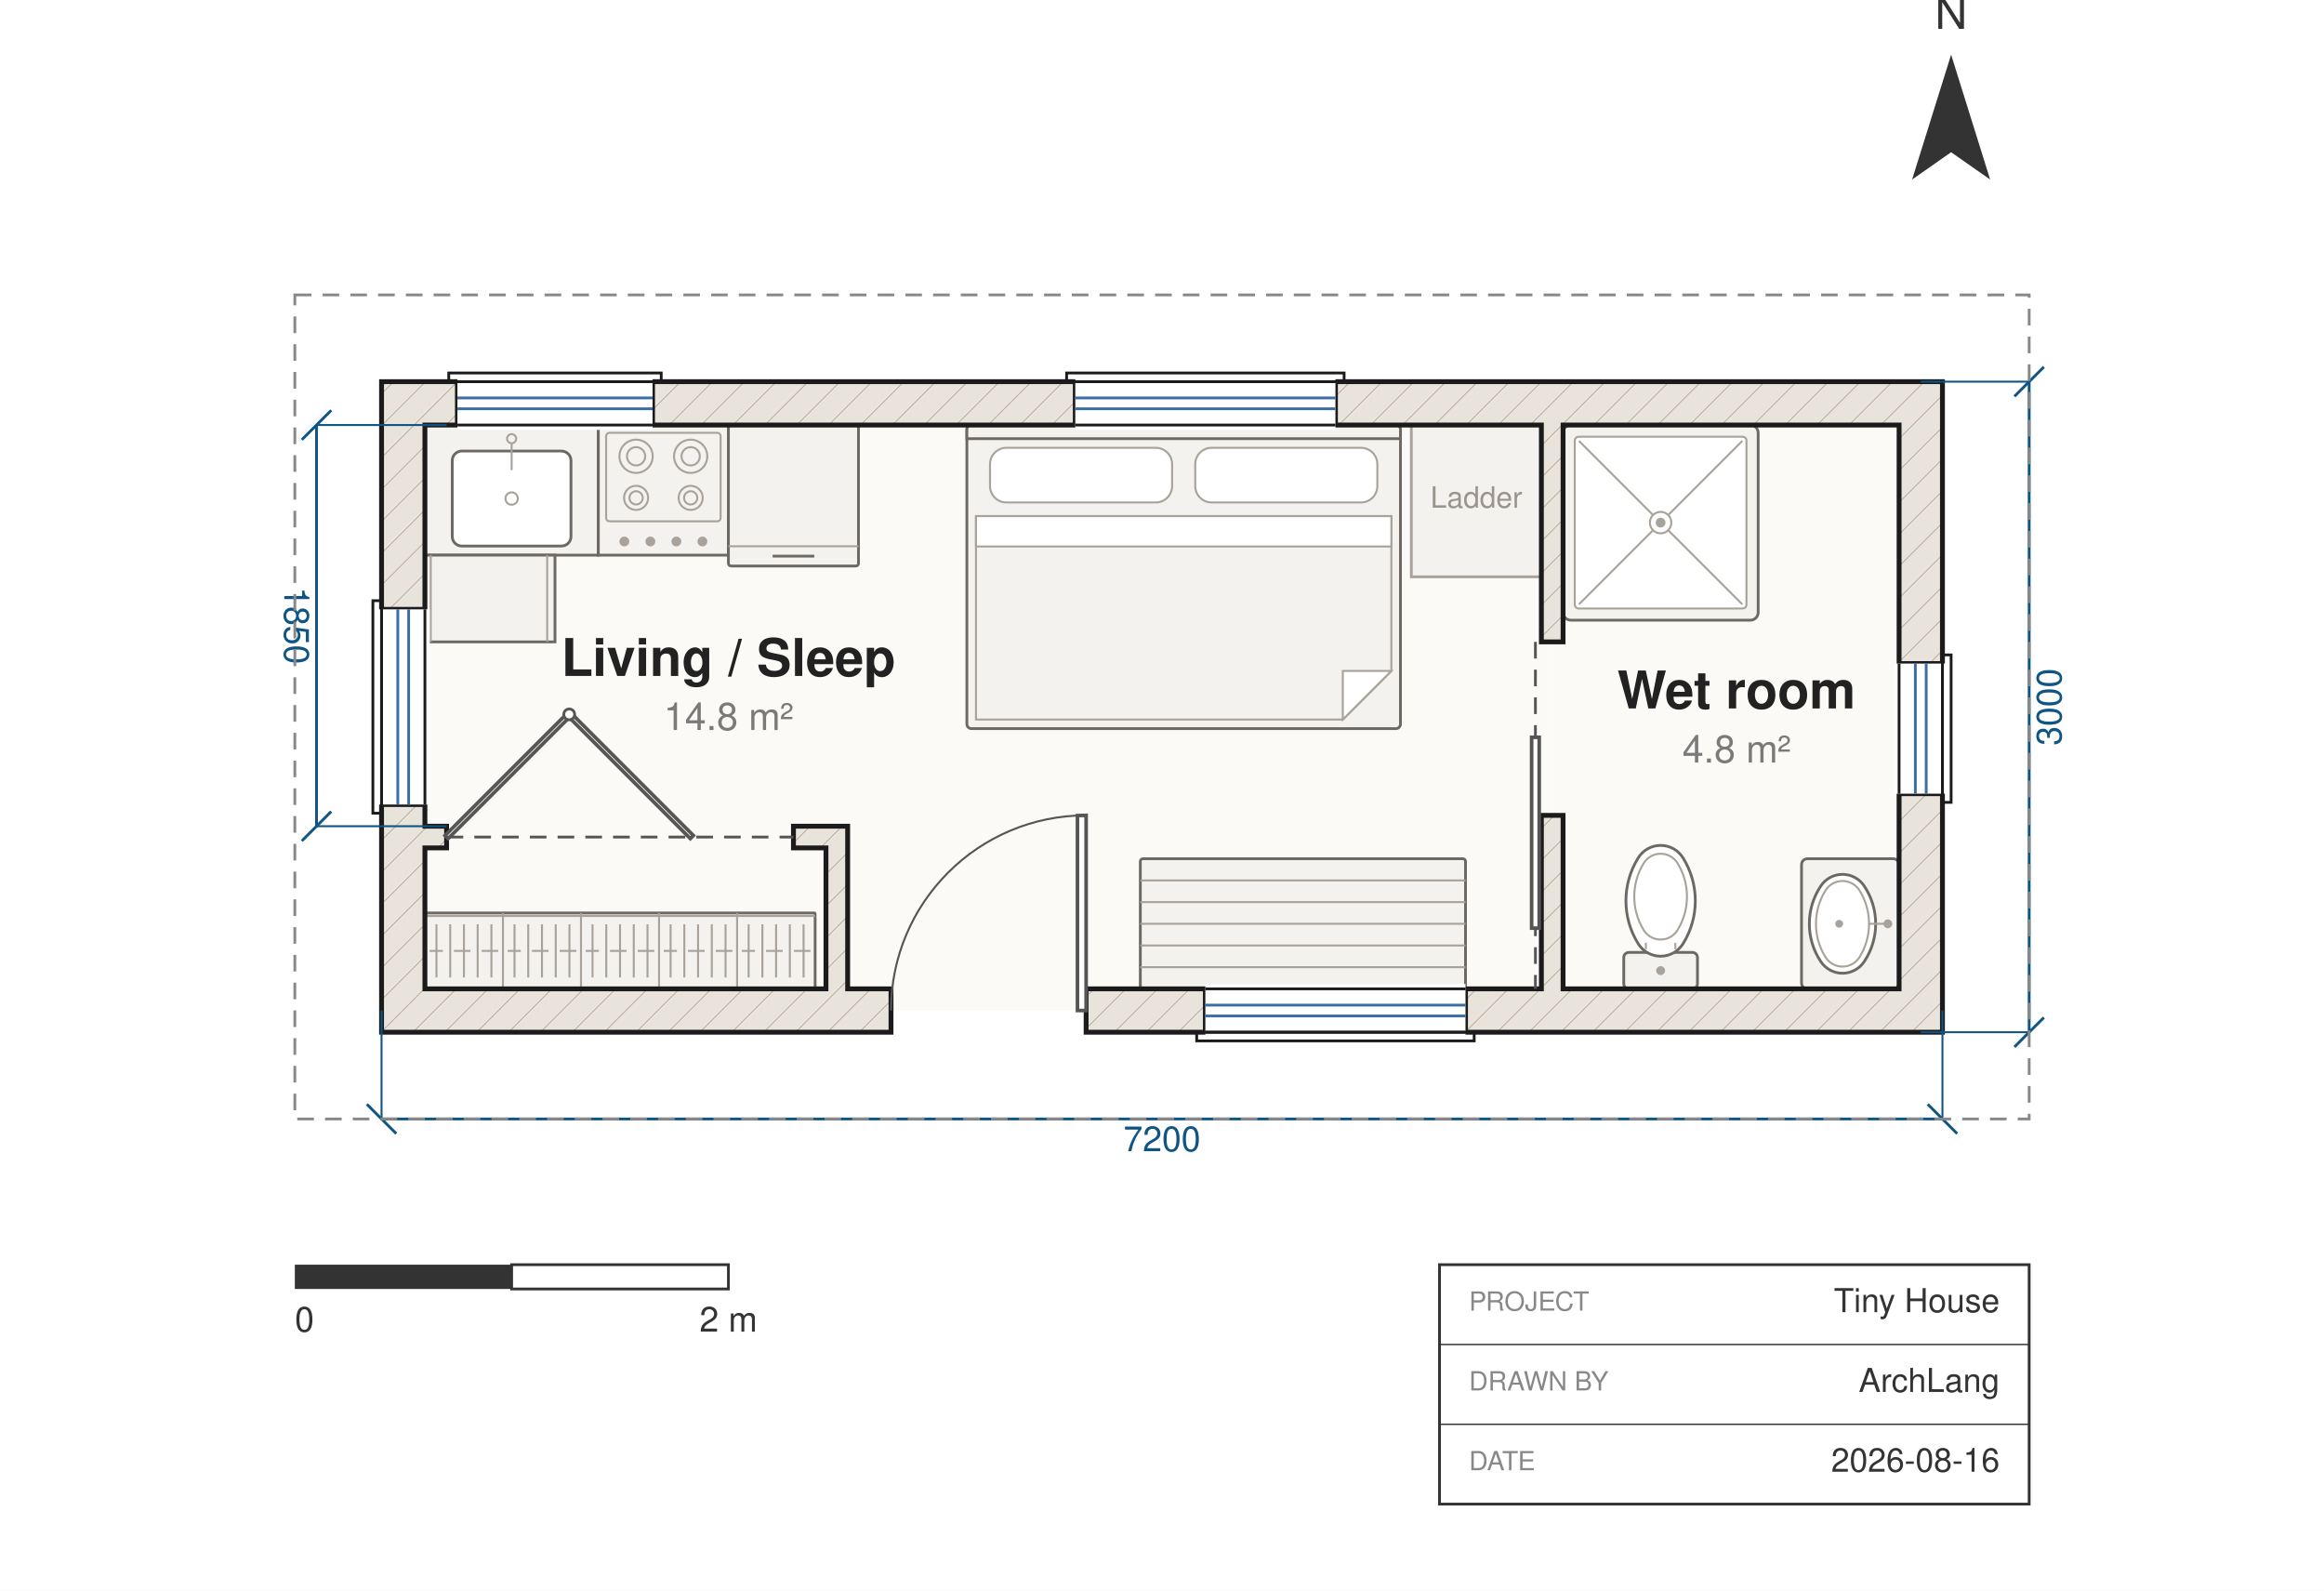
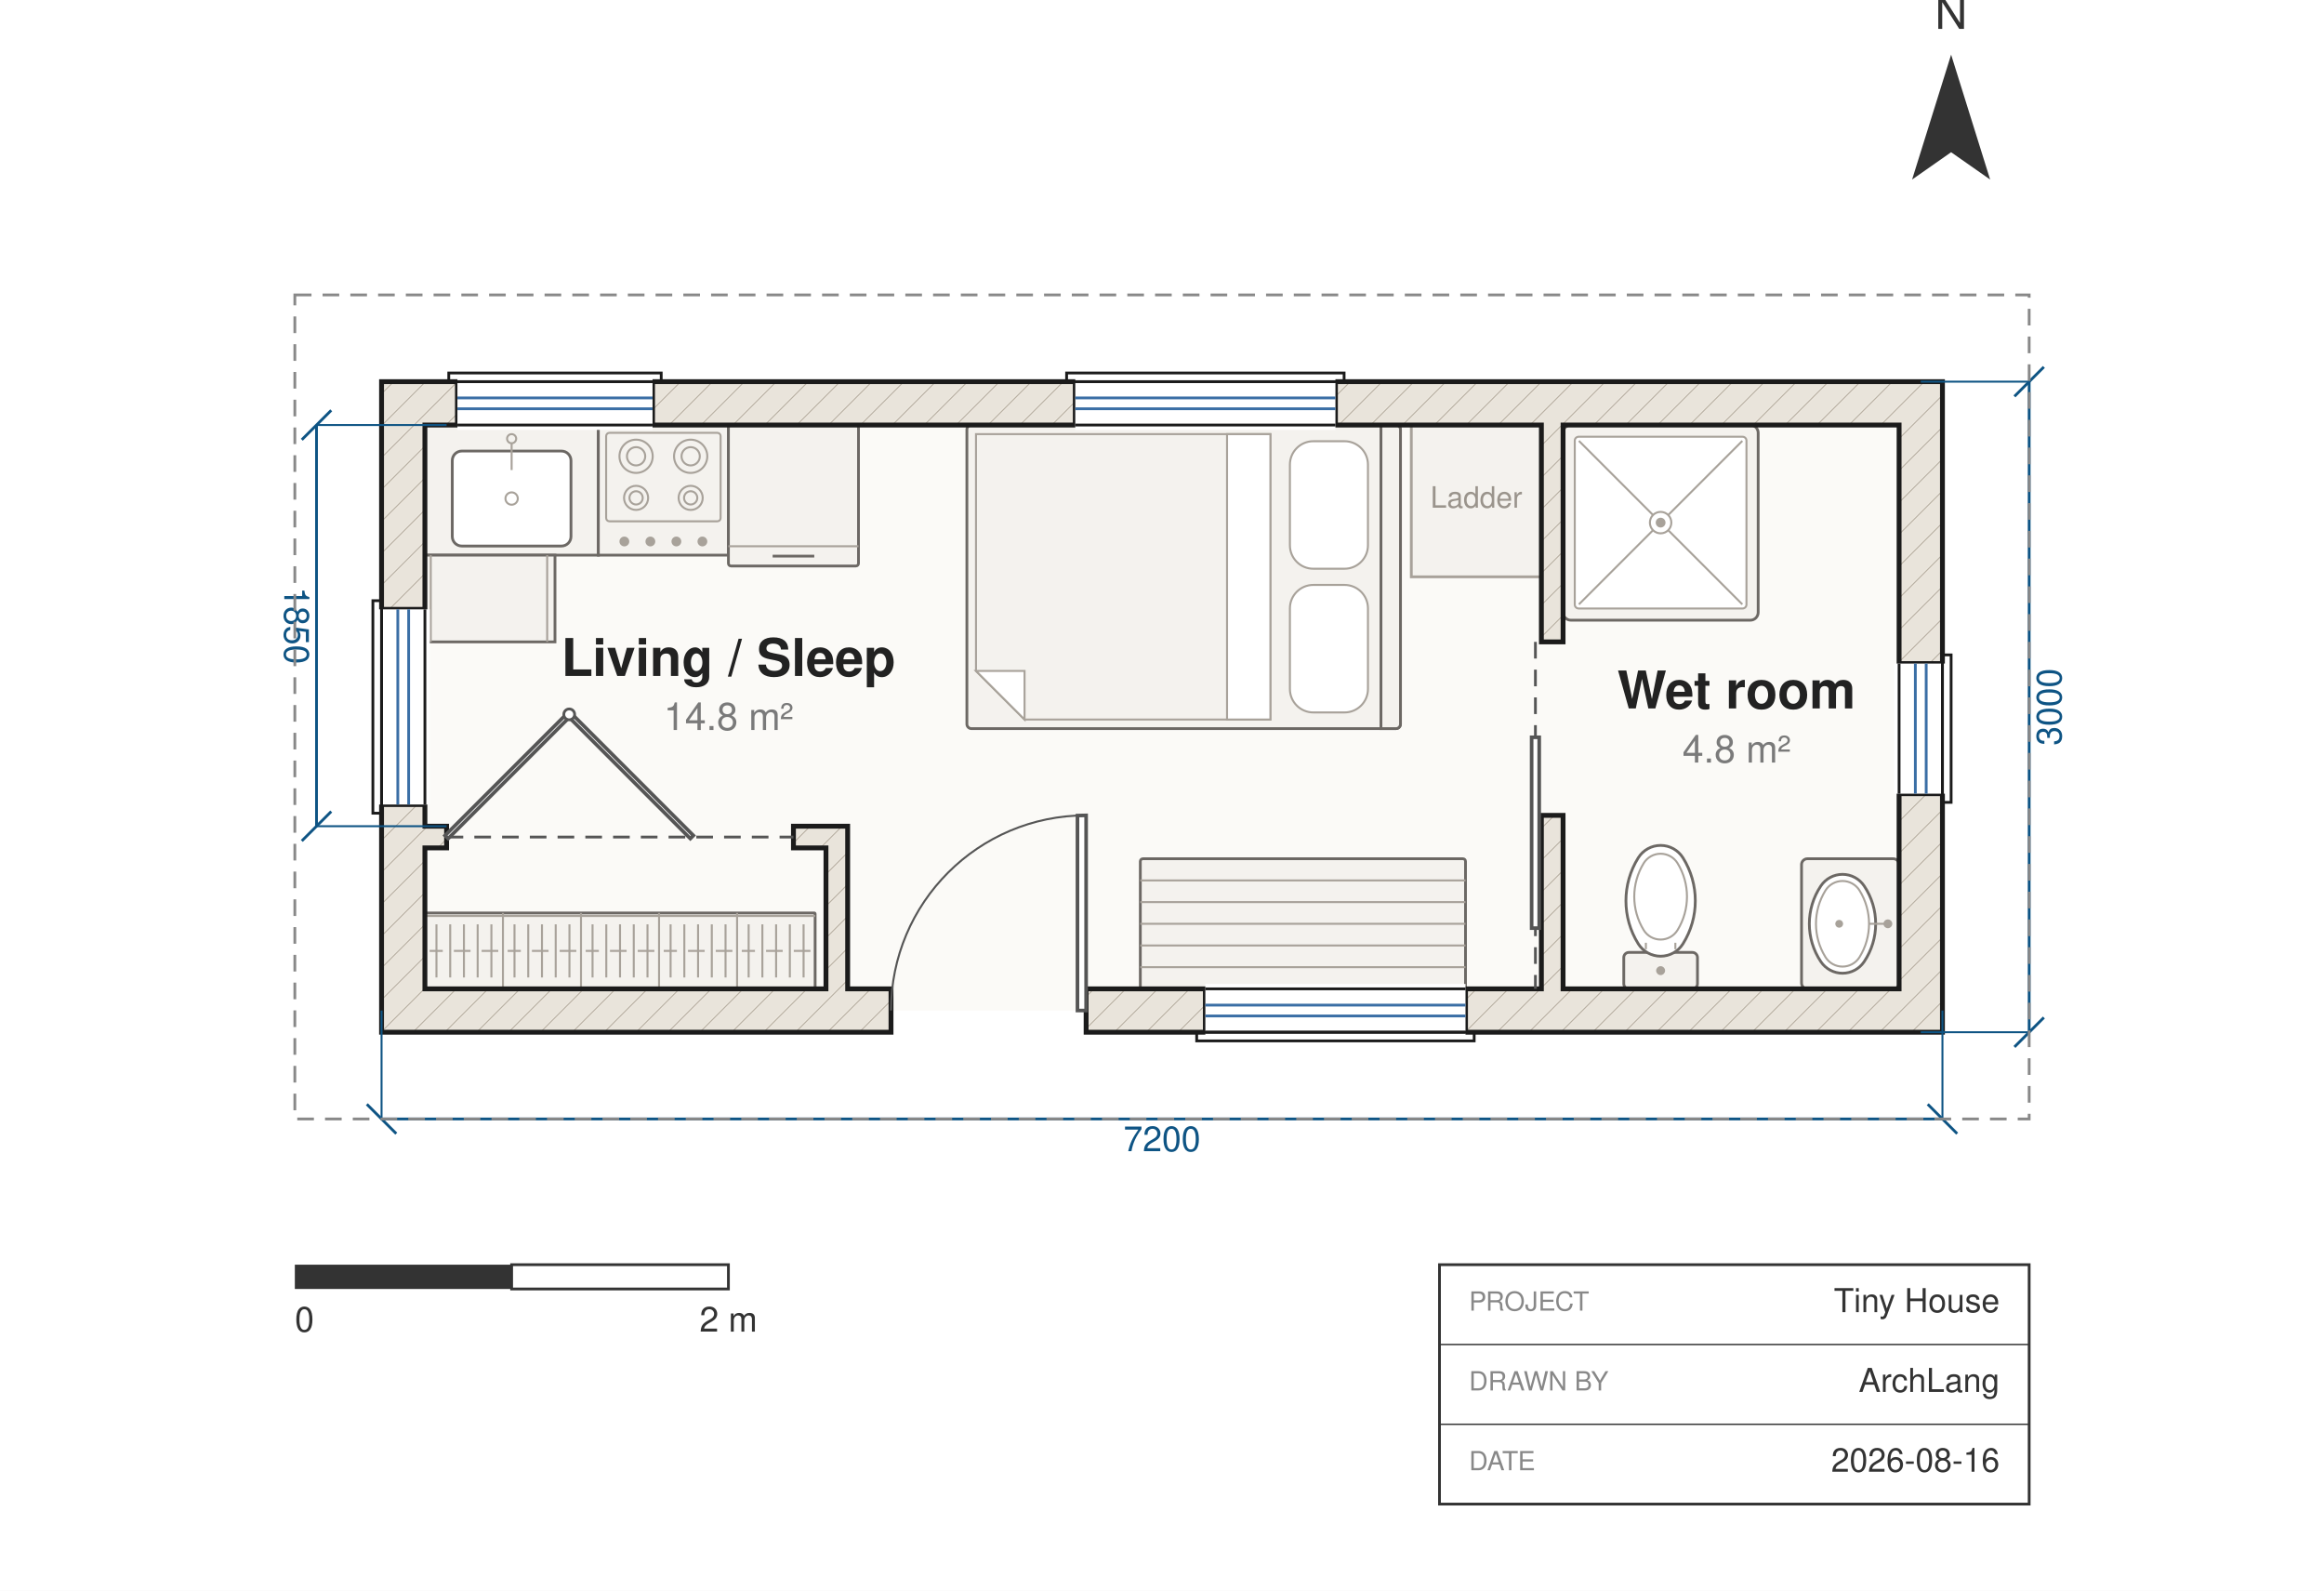
<svg xmlns="http://www.w3.org/2000/svg" viewBox="-1860 -1860 10720 7336" font-family="Helvetica, Arial, sans-serif">
  <defs>
    <pattern id="poche" patternUnits="userSpaceOnUse" width="104" height="104" patternTransform="rotate(45)">
      <rect width="104" height="104" fill="#e9e4db" />
      <line x1="0" y1="0" x2="0" y2="104" stroke="#b9b1a4" stroke-width="8.96" />
    </pattern>
  </defs>
  <rect x="-1860" y="-1860" width="10720" height="7336" fill="#ffffff" />
  <g id="A-FLOR">
    <polygon points="0,0 5300,0 5300,2800 0,2800" fill="#fbfaf7" />
    <polygon points="5300,0 7000,0 7000,2800 5300,2800" fill="#fbfaf7" />
  </g>
  <g id="A-FURN">
    <polygon points="100,100 900,100 900,700 100,700" fill="#f4f2ee" stroke="#6c6864" stroke-width="12.8" />
    <path d="M 270.05,220 L 729.95,220 A 43.8 43.8 0 0 1 773.75,263.8 L 773.75,614.2 A 43.8 43.8 0 0 1 729.95,658 L 270.05,658 A 43.8 43.8 0 0 1 226.25,614.2 L 226.25,263.8 A 43.8 43.8 0 0 1 270.05,220 Z" fill="#ffffff" stroke="#6c6864" stroke-width="12.8" />
    <circle cx="500" cy="439" r="28.47" fill="#ffffff" stroke="#a8a29a" stroke-width="9.24" />
    <circle cx="500" cy="163" r="21" fill="none" stroke="#a8a29a" stroke-width="9.24" />
    <line x1="500" y1="184" x2="500" y2="307.6" stroke="#a8a29a" stroke-width="9.24" />
    <polygon points="900,100 1500,100 1500,700 900,700" fill="#f4f2ee" stroke="#6c6864" stroke-width="12.8" />
    <path d="M 951,136 L 1449,136 A 15 15 0 0 1 1464,151 L 1464,529 A 15 15 0 0 1 1449,544 L 951,544 A 15 15 0 0 1 936,529 L 936,151 A 15 15 0 0 1 951,136 Z" fill="none" stroke="#a8a29a" stroke-width="9.24" />
    <circle cx="1074.12" cy="244.12" r="76.7" fill="none" stroke="#a8a29a" stroke-width="9.24" />
    <circle cx="1074.12" cy="244.12" r="42.19" fill="none" stroke="#a8a29a" stroke-width="9.24" />
    <circle cx="1325.88" cy="244.12" r="76.7" fill="none" stroke="#a8a29a" stroke-width="9.24" />
    <circle cx="1325.88" cy="244.12" r="42.19" fill="none" stroke="#a8a29a" stroke-width="9.24" />
    <circle cx="1074.12" cy="435.88" r="55.61" fill="none" stroke="#a8a29a" stroke-width="9.24" />
    <circle cx="1074.12" cy="435.88" r="30.59" fill="none" stroke="#a8a29a" stroke-width="9.24" />
    <circle cx="1325.88" cy="435.88" r="55.61" fill="none" stroke="#a8a29a" stroke-width="9.24" />
    <circle cx="1325.88" cy="435.88" r="30.59" fill="none" stroke="#a8a29a" stroke-width="9.24" />
    <circle cx="1020" cy="637" r="18" fill="#a8a29a" stroke="#a8a29a" stroke-width="9.24" />
    <circle cx="1140" cy="637" r="18" fill="#a8a29a" stroke="#a8a29a" stroke-width="9.24" />
    <circle cx="1260" cy="637" r="18" fill="#a8a29a" stroke="#a8a29a" stroke-width="9.24" />
    <circle cx="1380" cy="637" r="18" fill="#a8a29a" stroke="#a8a29a" stroke-width="9.24" />
    <path d="M 1512,100 L 2088,100 A 12 12 0 0 1 2100,112 L 2100,738 A 12 12 0 0 1 2088,750 L 1512,750 A 12 12 0 0 1 1500,738 L 1500,112 A 12 12 0 0 1 1512,100 Z" fill="#f4f2ee" stroke="#6c6864" stroke-width="12.8" />
    <line x1="1500" y1="659" x2="2100" y2="659" stroke="#a8a29a" stroke-width="9.24" />
    <line x1="1704" y1="704.5" x2="1896" y2="704.5" stroke="#6c6864" stroke-width="12.8" />
    <polygon points="100,1100 100,700 700,700 700,1100" fill="#f4f2ee" stroke="#6c6864" stroke-width="12.8" />
    <line x1="127" y1="1100" x2="127" y2="700" stroke="#a8a29a" stroke-width="9.24" />
    <line x1="664" y1="1100" x2="664" y2="700" stroke="#a8a29a" stroke-width="9.24" />
    <path d="M 5386,100 L 6214,100 A 36 36 0 0 1 6250,136 L 6250,964 A 36 36 0 0 1 6214,1000 L 5386,1000 A 36 36 0 0 1 5350,964 L 5350,136 A 36 36 0 0 1 5386,100 Z" fill="#f4f2ee" stroke="#6c6864" stroke-width="12.8" />
    <path d="M 5422,154 L 6178,154 A 18 18 0 0 1 6196,172 L 6196,928 A 18 18 0 0 1 6178,946 L 5422,946 A 18 18 0 0 1 5404,928 L 5404,172 A 18 18 0 0 1 5422,154 Z" fill="#ffffff" stroke="#a8a29a" stroke-width="9.24" />
    <line x1="5423.09" y1="173.09" x2="5765" y2="515" stroke="#a8a29a" stroke-width="9.24" />
    <line x1="6176.91" y1="173.09" x2="5835" y2="515" stroke="#a8a29a" stroke-width="9.24" />
    <line x1="6176.91" y1="926.91" x2="5835" y2="585" stroke="#a8a29a" stroke-width="9.24" />
    <line x1="5423.09" y1="926.91" x2="5765" y2="585" stroke="#a8a29a" stroke-width="9.24" />
    <circle cx="5800" cy="550" r="49.5" fill="none" stroke="#a8a29a" stroke-width="9.24" />
    <circle cx="5800" cy="550" r="18" fill="#a8a29a" stroke="#a8a29a" stroke-width="9.24" />
    <path d="M 5946.48,2700 L 5653.52,2700 A 23.52 23.52 0 0 1 5630,2676.48 L 5630,2555.52 A 23.52 23.52 0 0 1 5653.52,2532 L 5946.48,2532 A 23.52 23.52 0 0 1 5970,2555.52 L 5970,2676.48 A 23.52 23.52 0 0 1 5946.48,2700 Z" fill="#f4f2ee" stroke="#6c6864" stroke-width="12.8" />
    <path d="M 5800,2038.5 A 121.51 121.51 0 0 1 5902.98,2095.52 A 373.97 373.97 0 0 1 5902.98,2492.48 A 121.51 121.51 0 0 1 5800,2549.5 A 121.51 121.51 0 0 1 5697.02,2492.48 A 373.97 373.97 0 0 1 5697.02,2095.52 A 121.51 121.51 0 0 1 5800,2038.5 Z" fill="#ffffff" stroke="#6c6864" stroke-width="12.8" />
    <path d="M 5800,2076.9 A 91.53 91.53 0 0 1 5877.99,2120.51 A 294.71 294.71 0 0 1 5877.99,2429.09 A 91.53 91.53 0 0 1 5800,2472.7 A 91.53 91.53 0 0 1 5722.01,2429.09 A 294.71 294.71 0 0 1 5722.01,2120.51 A 91.53 91.53 0 0 1 5800,2076.9 Z" fill="#ffffff" stroke="#a8a29a" stroke-width="9.24" />
    <line x1="5868" y1="2517.18" x2="5868" y2="2487.52" stroke="#a8a29a" stroke-width="9.24" />
    <line x1="5732" y1="2517.18" x2="5732" y2="2487.52" stroke="#a8a29a" stroke-width="9.24" />
    <circle cx="5800" cy="2616" r="16" fill="#a8a29a" stroke="#a8a29a" stroke-width="9.24" />
    <path d="M 6900,2127 L 6900,2673 A 27 27 0 0 1 6873,2700 L 6477,2700 A 27 27 0 0 1 6450,2673 L 6450,2127 A 27 27 0 0 1 6477,2100 L 6873,2100 A 27 27 0 0 1 6900,2127 Z" fill="#f4f2ee" stroke="#6c6864" stroke-width="12.8" />
    <path d="M 6639,2628 A 120.17 120.17 0 0 1 6539.21,2574.79 A 313.68 313.68 0 0 1 6539.21,2225.21 A 120.17 120.17 0 0 1 6639,2172 A 120.17 120.17 0 0 1 6738.79,2225.21 A 313.68 313.68 0 0 1 6738.79,2574.79 A 120.17 120.17 0 0 1 6639,2628 Z" fill="#ffffff" stroke="#6c6864" stroke-width="12.8" />
    <path d="M 6639,2597.4 A 92.52 92.52 0 0 1 6560.37,2553.63 A 291.54 291.54 0 0 1 6560.37,2246.37 A 92.52 92.52 0 0 1 6639,2202.6 A 92.52 92.52 0 0 1 6717.63,2246.37 A 291.54 291.54 0 0 1 6717.63,2553.63 A 92.52 92.52 0 0 1 6639,2597.4 Z" fill="#ffffff" stroke="#a8a29a" stroke-width="9.24" />
    <circle cx="6848.25" cy="2400" r="15.75" fill="#a8a29a" stroke="#a8a29a" stroke-width="9.24" />
    <line x1="6848.25" y1="2400" x2="6760.5" y2="2400" stroke="#a8a29a" stroke-width="9.24" />
    <circle cx="6623.7" cy="2400" r="13.5" fill="#a8a29a" stroke="#a8a29a" stroke-width="9.24" />
-     <path d="M 2621,100 L 4579,100 A 21 21 0 0 1 4600,121 L 4600,1479 A 21 21 0 0 1 4579,1500 L 2621,1500 A 21 21 0 0 1 2600,1479 L 2600,121 A 21 21 0 0 1 2621,100 Z" fill="#f4f2ee" stroke="#6c6864" stroke-width="12.8" />
-     <path d="M 2621,100 L 4579,100 A 21 21 0 0 1 4600,121 L 4600,163 L 2600,163 L 2600,121 A 21 21 0 0 1 2621,100 Z" fill="#f4f2ee" stroke="#6c6864" stroke-width="12.8" />
-     <path d="M 2782.27,205 L 3471.07,205 A 75.6 75.6 0 0 1 3546.67,280.6 L 3546.67,381.4 A 75.6 75.6 0 0 1 3471.07,457 L 2782.27,457 A 75.6 75.6 0 0 1 2706.67,381.4 L 2706.67,280.6 A 75.6 75.6 0 0 1 2782.27,205 Z" fill="#ffffff" stroke="#a8a29a" stroke-width="9.24" />
-     <path d="M 3728.93,205 L 4417.73,205 A 75.6 75.6 0 0 1 4493.33,280.6 L 4493.33,381.4 A 75.6 75.6 0 0 1 4417.73,457 L 3728.93,457 A 75.6 75.6 0 0 1 3653.33,381.4 L 3653.33,280.6 A 75.6 75.6 0 0 1 3728.93,205 Z" fill="#ffffff" stroke="#a8a29a" stroke-width="9.24" />
-     <polygon points="2642,520 4558,520 4558,1234 4334,1458 2642,1458" fill="#f4f2ee" stroke="#a8a29a" stroke-width="9.24" />
-     <polygon points="2642,520 4558,520 4558,660 2642,660" fill="#ffffff" stroke="#a8a29a" stroke-width="9.24" />
-     <polygon points="4558,1234 4334,1458 4334,1234" fill="#ffffff" stroke="#a8a29a" stroke-width="9.24" />
+     <path d="M 4600,121 L 4600,1479 A 21 21 0 0 1 4579,1500 L 2621,1500 A 21 21 0 0 1 2600,1479 L 2600,121 A 21 21 0 0 1 2621,100 L 4579,100 A 21 21 0 0 1 4600,121 Z" fill="#f4f2ee" stroke="#6c6864" stroke-width="12.8" />
+     <path d="M 4600,121 L 4600,1479 A 21 21 0 0 1 4579,1500 L 4510,1500 L 4510,100 L 4579,100 A 21 21 0 0 1 4600,121 Z" fill="#f4f2ee" stroke="#6c6864" stroke-width="12.8" />
+     <path d="M 4450,282.67 L 4450,654.67 A 108 108 0 0 1 4342,762.67 L 4198,762.67 A 108 108 0 0 1 4090,654.67 L 4090,282.67 A 108 108 0 0 1 4198,174.67 L 4342,174.67 A 108 108 0 0 1 4450,282.67 Z" fill="#ffffff" stroke="#a8a29a" stroke-width="9.24" />
+     <path d="M 4450,945.33 L 4450,1317.33 A 108 108 0 0 1 4342,1425.33 L 4198,1425.33 A 108 108 0 0 1 4090,1317.33 L 4090,945.33 A 108 108 0 0 1 4198,837.33 L 4342,837.33 A 108 108 0 0 1 4450,945.33 Z" fill="#ffffff" stroke="#a8a29a" stroke-width="9.24" />
+     <polygon points="4000,142 4000,1458 2866,1458 2642,1234 2642,142" fill="#f4f2ee" stroke="#a8a29a" stroke-width="9.24" />
+     <polygon points="4000,142 4000,1458 3800,1458 3800,142" fill="#ffffff" stroke="#a8a29a" stroke-width="9.24" />
+     <polygon points="2866,1458 2642,1234 2866,1234" fill="#ffffff" stroke="#a8a29a" stroke-width="9.24" />
    <path d="M 3412,2100 L 4888,2100 A 12 12 0 0 1 4900,2112 L 4900,2688 A 12 12 0 0 1 4888,2700 L 3412,2700 A 12 12 0 0 1 3400,2688 L 3400,2112 A 12 12 0 0 1 3412,2100 Z" fill="#f4f2ee" stroke="#6c6864" stroke-width="12.8" />
    <line x1="3400" y1="2200" x2="4900" y2="2200" stroke="#a8a29a" stroke-width="9.24" />
    <line x1="3400" y1="2300" x2="4900" y2="2300" stroke="#a8a29a" stroke-width="9.24" />
    <line x1="3400" y1="2400" x2="4900" y2="2400" stroke="#a8a29a" stroke-width="9.24" />
    <line x1="3400" y1="2500" x2="4900" y2="2500" stroke="#a8a29a" stroke-width="9.24" />
    <line x1="3400" y1="2600" x2="4900" y2="2600" stroke="#a8a29a" stroke-width="9.24" />
    <path d="M 1896.5,2700 L 103.5,2700 A 3.5 3.5 0 0 1 100,2696.5 L 100,2353.5 A 3.5 3.5 0 0 1 103.5,2350 L 1896.5,2350 A 3.5 3.5 0 0 1 1900,2353.5 L 1900,2696.5 A 3.5 3.5 0 0 1 1896.5,2700 Z" fill="#f4f2ee" stroke="#6c6864" stroke-width="12.8" />
    <line x1="1900" y1="2364" x2="100" y2="2364" stroke="#a8a29a" stroke-width="9.24" />
    <line x1="1540" y1="2700" x2="1540" y2="2350" stroke="#a8a29a" stroke-width="9.24" />
    <line x1="1180" y1="2700" x2="1180" y2="2350" stroke="#a8a29a" stroke-width="9.24" />
    <line x1="820" y1="2700" x2="820" y2="2350" stroke="#a8a29a" stroke-width="9.24" />
    <line x1="460" y1="2700" x2="460" y2="2350" stroke="#a8a29a" stroke-width="9.24" />
    <line x1="1878.4" y1="2525" x2="1561.6" y2="2525" stroke="#a8a29a" stroke-width="9.24" stroke-dasharray="76.8 51.2" />
    <line x1="1846.72" y1="2647.5" x2="1846.72" y2="2402.5" stroke="#a8a29a" stroke-width="9.24" />
    <line x1="1783.36" y1="2647.5" x2="1783.36" y2="2402.5" stroke="#a8a29a" stroke-width="9.24" />
    <line x1="1720" y1="2647.5" x2="1720" y2="2402.5" stroke="#a8a29a" stroke-width="9.24" />
    <line x1="1656.64" y1="2647.5" x2="1656.64" y2="2402.5" stroke="#a8a29a" stroke-width="9.24" />
    <line x1="1593.28" y1="2647.5" x2="1593.28" y2="2402.5" stroke="#a8a29a" stroke-width="9.24" />
    <line x1="1518.4" y1="2525" x2="1201.6" y2="2525" stroke="#a8a29a" stroke-width="9.24" stroke-dasharray="76.8 51.2" />
    <line x1="1486.72" y1="2647.5" x2="1486.72" y2="2402.5" stroke="#a8a29a" stroke-width="9.24" />
    <line x1="1423.36" y1="2647.5" x2="1423.36" y2="2402.5" stroke="#a8a29a" stroke-width="9.24" />
    <line x1="1360" y1="2647.5" x2="1360" y2="2402.5" stroke="#a8a29a" stroke-width="9.24" />
    <line x1="1296.64" y1="2647.5" x2="1296.64" y2="2402.5" stroke="#a8a29a" stroke-width="9.24" />
    <line x1="1233.28" y1="2647.5" x2="1233.28" y2="2402.5" stroke="#a8a29a" stroke-width="9.24" />
    <line x1="1158.4" y1="2525" x2="841.6" y2="2525" stroke="#a8a29a" stroke-width="9.24" stroke-dasharray="76.8 51.2" />
    <line x1="1126.72" y1="2647.5" x2="1126.72" y2="2402.5" stroke="#a8a29a" stroke-width="9.24" />
    <line x1="1063.36" y1="2647.5" x2="1063.36" y2="2402.5" stroke="#a8a29a" stroke-width="9.24" />
    <line x1="1000" y1="2647.5" x2="1000" y2="2402.5" stroke="#a8a29a" stroke-width="9.24" />
    <line x1="936.64" y1="2647.5" x2="936.64" y2="2402.5" stroke="#a8a29a" stroke-width="9.24" />
    <line x1="873.28" y1="2647.5" x2="873.28" y2="2402.5" stroke="#a8a29a" stroke-width="9.24" />
    <line x1="798.4" y1="2525" x2="481.6" y2="2525" stroke="#a8a29a" stroke-width="9.24" stroke-dasharray="76.8 51.2" />
    <line x1="766.72" y1="2647.5" x2="766.72" y2="2402.5" stroke="#a8a29a" stroke-width="9.24" />
    <line x1="703.36" y1="2647.5" x2="703.36" y2="2402.5" stroke="#a8a29a" stroke-width="9.24" />
    <line x1="640" y1="2647.5" x2="640" y2="2402.5" stroke="#a8a29a" stroke-width="9.24" />
    <line x1="576.64" y1="2647.5" x2="576.64" y2="2402.5" stroke="#a8a29a" stroke-width="9.24" />
    <line x1="513.28" y1="2647.5" x2="513.28" y2="2402.5" stroke="#a8a29a" stroke-width="9.24" />
    <line x1="438.4" y1="2525" x2="121.6" y2="2525" stroke="#a8a29a" stroke-width="9.24" stroke-dasharray="76.8 51.2" />
    <line x1="406.72" y1="2647.5" x2="406.72" y2="2402.5" stroke="#a8a29a" stroke-width="9.24" />
    <line x1="343.36" y1="2647.5" x2="343.36" y2="2402.5" stroke="#a8a29a" stroke-width="9.24" />
    <line x1="280" y1="2647.5" x2="280" y2="2402.5" stroke="#a8a29a" stroke-width="9.24" />
    <line x1="216.64" y1="2647.5" x2="216.64" y2="2402.5" stroke="#a8a29a" stroke-width="9.24" />
    <line x1="153.28" y1="2647.5" x2="153.28" y2="2402.5" stroke="#a8a29a" stroke-width="9.24" />
    <polygon points="4650,100 5250,100 5250,800 4650,800" fill="#f4f2ee" stroke="#a8a29a" stroke-width="12.8" />
    <text x="4950" y="450" font-size="136" fill="#9a948c" text-anchor="middle" dominant-baseline="central">Ladder</text>
  </g>
  <g id="A-WALL">
    <path d="M -100,-100 L 250,-100 L 250,100 L 100,100 L 100,950 L -100,950 Z M -100,1850 L 100,1850 L 100,1950 L 200,1950 L 200,2050 L 100,2050 L 100,2700 L 1950,2700 L 1950,2050 L 1800,2050 L 1800,1950 L 2050,1950 L 2050,2700 L 2250,2700 L 2250,2900 L -100,2900 Z M 1150,-100 L 3100,-100 L 3100,100 L 1150,100 Z M 3150,2700 L 3700,2700 L 3700,2900 L 3150,2900 Z M 4300,-100 L 7100,-100 L 7100,1200 L 6900,1200 L 6900,100 L 5350,100 L 5350,1100 L 5250,1100 L 5250,100 L 4300,100 Z M 4900,2700 L 5250,2700 L 5250,1900 L 5350,1900 L 5350,2700 L 6900,2700 L 6900,1800 L 7100,1800 L 7100,2900 L 4900,2900 Z" fill="url(#poche)" fill-rule="nonzero" />
    <path d="M -100,-100 L 250,-100 L 250,100 L 100,100 L 100,950 L -100,950 Z M -100,1850 L 100,1850 L 100,1950 L 200,1950 L 200,2050 L 100,2050 L 100,2700 L 1950,2700 L 1950,2050 L 1800,2050 L 1800,1950 L 2050,1950 L 2050,2700 L 2250,2700 L 2250,2900 L -100,2900 Z M 1150,-100 L 3100,-100 L 3100,100 L 1150,100 Z M 3150,2700 L 3700,2700 L 3700,2900 L 3150,2900 Z M 4300,-100 L 7100,-100 L 7100,1200 L 6900,1200 L 6900,100 L 5350,100 L 5350,1100 L 5250,1100 L 5250,100 L 4300,100 Z M 4900,2700 L 5250,2700 L 5250,1900 L 5350,1900 L 5350,2700 L 6900,2700 L 6900,1800 L 7100,1800 L 7100,2900 L 4900,2900 Z" fill="none" stroke="#1b1b1b" stroke-width="22.4" stroke-linejoin="miter" stroke-miterlimit="4" />
  </g>
  <g id="A-DOOR">
    <polygon points="3150,2700 2250,2700 2250,2900 3150,2900" fill="none" />
    <polygon points="3150,2800 3150,1900 3110,1900.89 3110,2800" fill="#ffffff" stroke="#555555" stroke-width="16.64" />
    <path d="M 3150,1900 A 900 900 0 0 0 2250,2800" fill="none" stroke="#555555" stroke-width="9.24" />
    <polygon points="5250,1100 5250,1900 5350,1900 5350,1100" fill="none" />
    <line x1="5222.5" y1="1100" x2="5222.5" y2="2700" stroke="#555555" stroke-width="12.8" stroke-dasharray="76.8 51.2" />
    <polygon points="5240,1540 5240,2420 5205,2420 5205,1540" fill="#ffffff" stroke="#555555" stroke-width="16.64" />
    <polygon points="200,2050 1800,2050 1800,1950 200,1950" fill="none" />
    <line x1="200" y1="2000" x2="1800" y2="2000" stroke="#555555" stroke-width="12.8" stroke-dasharray="76.8 51.2" />
    <polygon points="192.93,1992.93 758.61,1427.24 772.76,1441.39 207.07,2007.07" fill="#ffffff" stroke="#555555" stroke-width="16.64" />
    <polygon points="772.76,1427.24 1338.44,1992.93 1324.3,2007.07 758.61,1441.39" fill="#ffffff" stroke="#555555" stroke-width="16.64" />
    <circle cx="765.69" cy="1434.31" r="25" fill="#ffffff" stroke="#555555" stroke-width="12.8" />
  </g>
  <g id="A-GLAZ">
    <polygon points="250,122.4 1150,122.4 1150,-122.4 250,-122.4" fill="#ffffff" />
    <line x1="250" y1="100" x2="1150" y2="100" stroke="#1b1b1b" stroke-width="12.8" />
    <line x1="250" y1="-100" x2="1150" y2="-100" stroke="#1b1b1b" stroke-width="12.8" />
    <line x1="250" y1="25" x2="1150" y2="25" stroke="#3a6ea5" stroke-width="12.8" />
    <line x1="250" y1="-25" x2="1150" y2="-25" stroke="#3a6ea5" stroke-width="12.8" />
    <polygon points="210,-100 210,-140 1190,-140 1190,-100" fill="none" stroke="#1b1b1b" stroke-width="12.8" />
    <polygon points="3100,122.4 4300,122.4 4300,-122.4 3100,-122.4" fill="#ffffff" />
    <line x1="3100" y1="100" x2="4300" y2="100" stroke="#1b1b1b" stroke-width="12.8" />
    <line x1="3100" y1="-100" x2="4300" y2="-100" stroke="#1b1b1b" stroke-width="12.8" />
    <line x1="3100" y1="25" x2="4300" y2="25" stroke="#3a6ea5" stroke-width="12.8" />
    <line x1="3100" y1="-25" x2="4300" y2="-25" stroke="#3a6ea5" stroke-width="12.8" />
    <polygon points="3060,-100 3060,-140 4340,-140 4340,-100" fill="none" stroke="#1b1b1b" stroke-width="12.8" />
    <polygon points="122.4,1850 122.4,950 -122.4,950 -122.4,1850" fill="#ffffff" />
    <line x1="100" y1="1850" x2="100" y2="950" stroke="#1b1b1b" stroke-width="12.8" />
    <line x1="-100" y1="1850" x2="-100" y2="950" stroke="#1b1b1b" stroke-width="12.8" />
    <line x1="25" y1="1850" x2="25" y2="950" stroke="#3a6ea5" stroke-width="12.8" />
    <line x1="-25" y1="1850" x2="-25" y2="950" stroke="#3a6ea5" stroke-width="12.8" />
    <polygon points="-100,1890 -140,1890 -140,910 -100,910" fill="none" stroke="#1b1b1b" stroke-width="12.8" />
    <polygon points="4900,2677.6 3700,2677.6 3700,2922.4 4900,2922.4" fill="#ffffff" />
    <line x1="4900" y1="2700" x2="3700" y2="2700" stroke="#1b1b1b" stroke-width="12.8" />
    <line x1="4900" y1="2900" x2="3700" y2="2900" stroke="#1b1b1b" stroke-width="12.8" />
    <line x1="4900" y1="2775" x2="3700" y2="2775" stroke="#3a6ea5" stroke-width="12.8" />
    <line x1="4900" y1="2825" x2="3700" y2="2825" stroke="#3a6ea5" stroke-width="12.8" />
    <polygon points="4940,2900 4940,2940 3660,2940 3660,2900" fill="none" stroke="#1b1b1b" stroke-width="12.8" />
    <polygon points="6877.6,1200 6877.6,1800 7122.4,1800 7122.4,1200" fill="#ffffff" />
    <line x1="6900" y1="1200" x2="6900" y2="1800" stroke="#1b1b1b" stroke-width="12.8" />
    <line x1="7100" y1="1200" x2="7100" y2="1800" stroke="#1b1b1b" stroke-width="12.8" />
    <line x1="6975" y1="1200" x2="6975" y2="1800" stroke="#3a6ea5" stroke-width="12.8" />
    <line x1="7025" y1="1200" x2="7025" y2="1800" stroke="#3a6ea5" stroke-width="12.8" />
    <polygon points="7100,1160 7140,1160 7140,1840 7100,1840" fill="none" stroke="#1b1b1b" stroke-width="12.8" />
  </g>
  <g id="A-ANNO-TEXT">
    <text x="1500" y="1202" font-size="240" fill="#222222" text-anchor="middle" dominant-baseline="central" font-weight="600">Living / Sleep</text>
    <text x="1500" y="1466" font-size="176" fill="#7a7a7a" text-anchor="middle" dominant-baseline="central">14.8 m²</text>
    <text x="6150" y="1352" font-size="240" fill="#222222" text-anchor="middle" dominant-baseline="central" font-weight="600">Wet room</text>
    <text x="6150" y="1616" font-size="176" fill="#7a7a7a" text-anchor="middle" dominant-baseline="central">4.8 m²</text>
  </g>
  <g id="A-ANNO-DIMS">
    <line x1="200" y1="100" x2="-400" y2="100" stroke="#0E5484" stroke-width="8.96" />
    <line x1="200" y1="1950" x2="-400" y2="1950" stroke="#0E5484" stroke-width="8.96" />
    <line x1="-400" y1="100" x2="-400" y2="1950" stroke="#0E5484" stroke-width="12.8" />
    <line x1="-467.88" y1="167.88" x2="-332.12" y2="32.12" stroke="#0E5484" stroke-width="12.8" />
    <line x1="-467.88" y1="2017.88" x2="-332.12" y2="1882.12" stroke="#0E5484" stroke-width="12.8" />
    <text x="-512" y="1025" font-size="160" fill="#0E5484" text-anchor="middle" dominant-baseline="central" transform="rotate(90 -512 1025)">1850</text>
    <line x1="-100" y1="2800" x2="-100" y2="3300" stroke="#0E5484" stroke-width="8.96" />
    <line x1="7100" y1="2800" x2="7100" y2="3300" stroke="#0E5484" stroke-width="8.96" />
    <line x1="-100" y1="3300" x2="7100" y2="3300" stroke="#0E5484" stroke-width="12.8" />
    <line x1="-32.12" y1="3367.88" x2="-167.88" y2="3232.12" stroke="#0E5484" stroke-width="12.8" />
    <line x1="7167.88" y1="3367.88" x2="7032.12" y2="3232.12" stroke="#0E5484" stroke-width="12.8" />
    <text x="3500" y="3412" font-size="160" fill="#0E5484" text-anchor="middle" dominant-baseline="central" transform="rotate(0 3500 3412)">7200</text>
    <line x1="7000" y1="2900" x2="7500" y2="2900" stroke="#0E5484" stroke-width="8.96" />
    <line x1="7000" y1="-100" x2="7500" y2="-100" stroke="#0E5484" stroke-width="8.96" />
    <line x1="7500" y1="2900" x2="7500" y2="-100" stroke="#0E5484" stroke-width="12.8" />
    <line x1="7567.88" y1="2832.12" x2="7432.12" y2="2967.88" stroke="#0E5484" stroke-width="12.8" />
    <line x1="7567.88" y1="-167.88" x2="7432.12" y2="-32.12" stroke="#0E5484" stroke-width="12.8" />
    <text x="7612" y="1400" font-size="160" fill="#0E5484" text-anchor="middle" dominant-baseline="central" transform="rotate(-90 7612 1400)">3000</text>
  </g>
  <g id="A-ROOF">
    <polygon points="-500,-500 7500,-500 7500,3300 -500,3300" fill="none" stroke="#888888" stroke-width="12.8" stroke-dasharray="76.8 51.2" />
  </g>
  <g>
    <polygon points="7140,-1608 6960,-1032 7140,-1158 7320,-1032" fill="#333333" transform="rotate(0 7140 -1248)" />
    <text x="7140" y="-1774.4" font-size="208" fill="#333333" text-anchor="middle" dominant-baseline="central">N</text>
  </g>
  <g>
    <rect x="-500" y="3972" width="1000" height="112" fill="#333333" />
    <rect x="500" y="3972" width="1000" height="112" fill="none" stroke="#333333" stroke-width="12.8" />
    <text x="-500" y="4244" font-size="160" fill="#333333" text-anchor="start" dominant-baseline="central">0</text>
    <text x="1500" y="4244" font-size="160" fill="#333333" text-anchor="middle" dominant-baseline="central">2 m</text>
  </g>
  <g>
    <rect x="4780" y="3972" width="2720" height="1104" fill="none" stroke="#333333" stroke-width="12.8" />
    <text x="4916" y="4156" font-size="121.6" fill="#888888" dominant-baseline="central">PROJECT</text>
    <text x="7364" y="4156" font-size="152" fill="#333333" text-anchor="end" dominant-baseline="central">Tiny House</text>
    <text x="4916" y="4524" font-size="121.6" fill="#888888" dominant-baseline="central">DRAWN BY</text>
    <text x="7364" y="4524" font-size="152" fill="#333333" text-anchor="end" dominant-baseline="central">ArchLang</text>
    <line x1="4780" y1="4340" x2="7500" y2="4340" stroke="#333333" stroke-width="6.4" />
    <text x="4916" y="4892" font-size="121.6" fill="#888888" dominant-baseline="central">DATE</text>
    <text x="7364" y="4892" font-size="152" fill="#333333" text-anchor="end" dominant-baseline="central">2026-08-16</text>
    <line x1="4780" y1="4708" x2="7500" y2="4708" stroke="#333333" stroke-width="6.4" />
  </g>
</svg>
